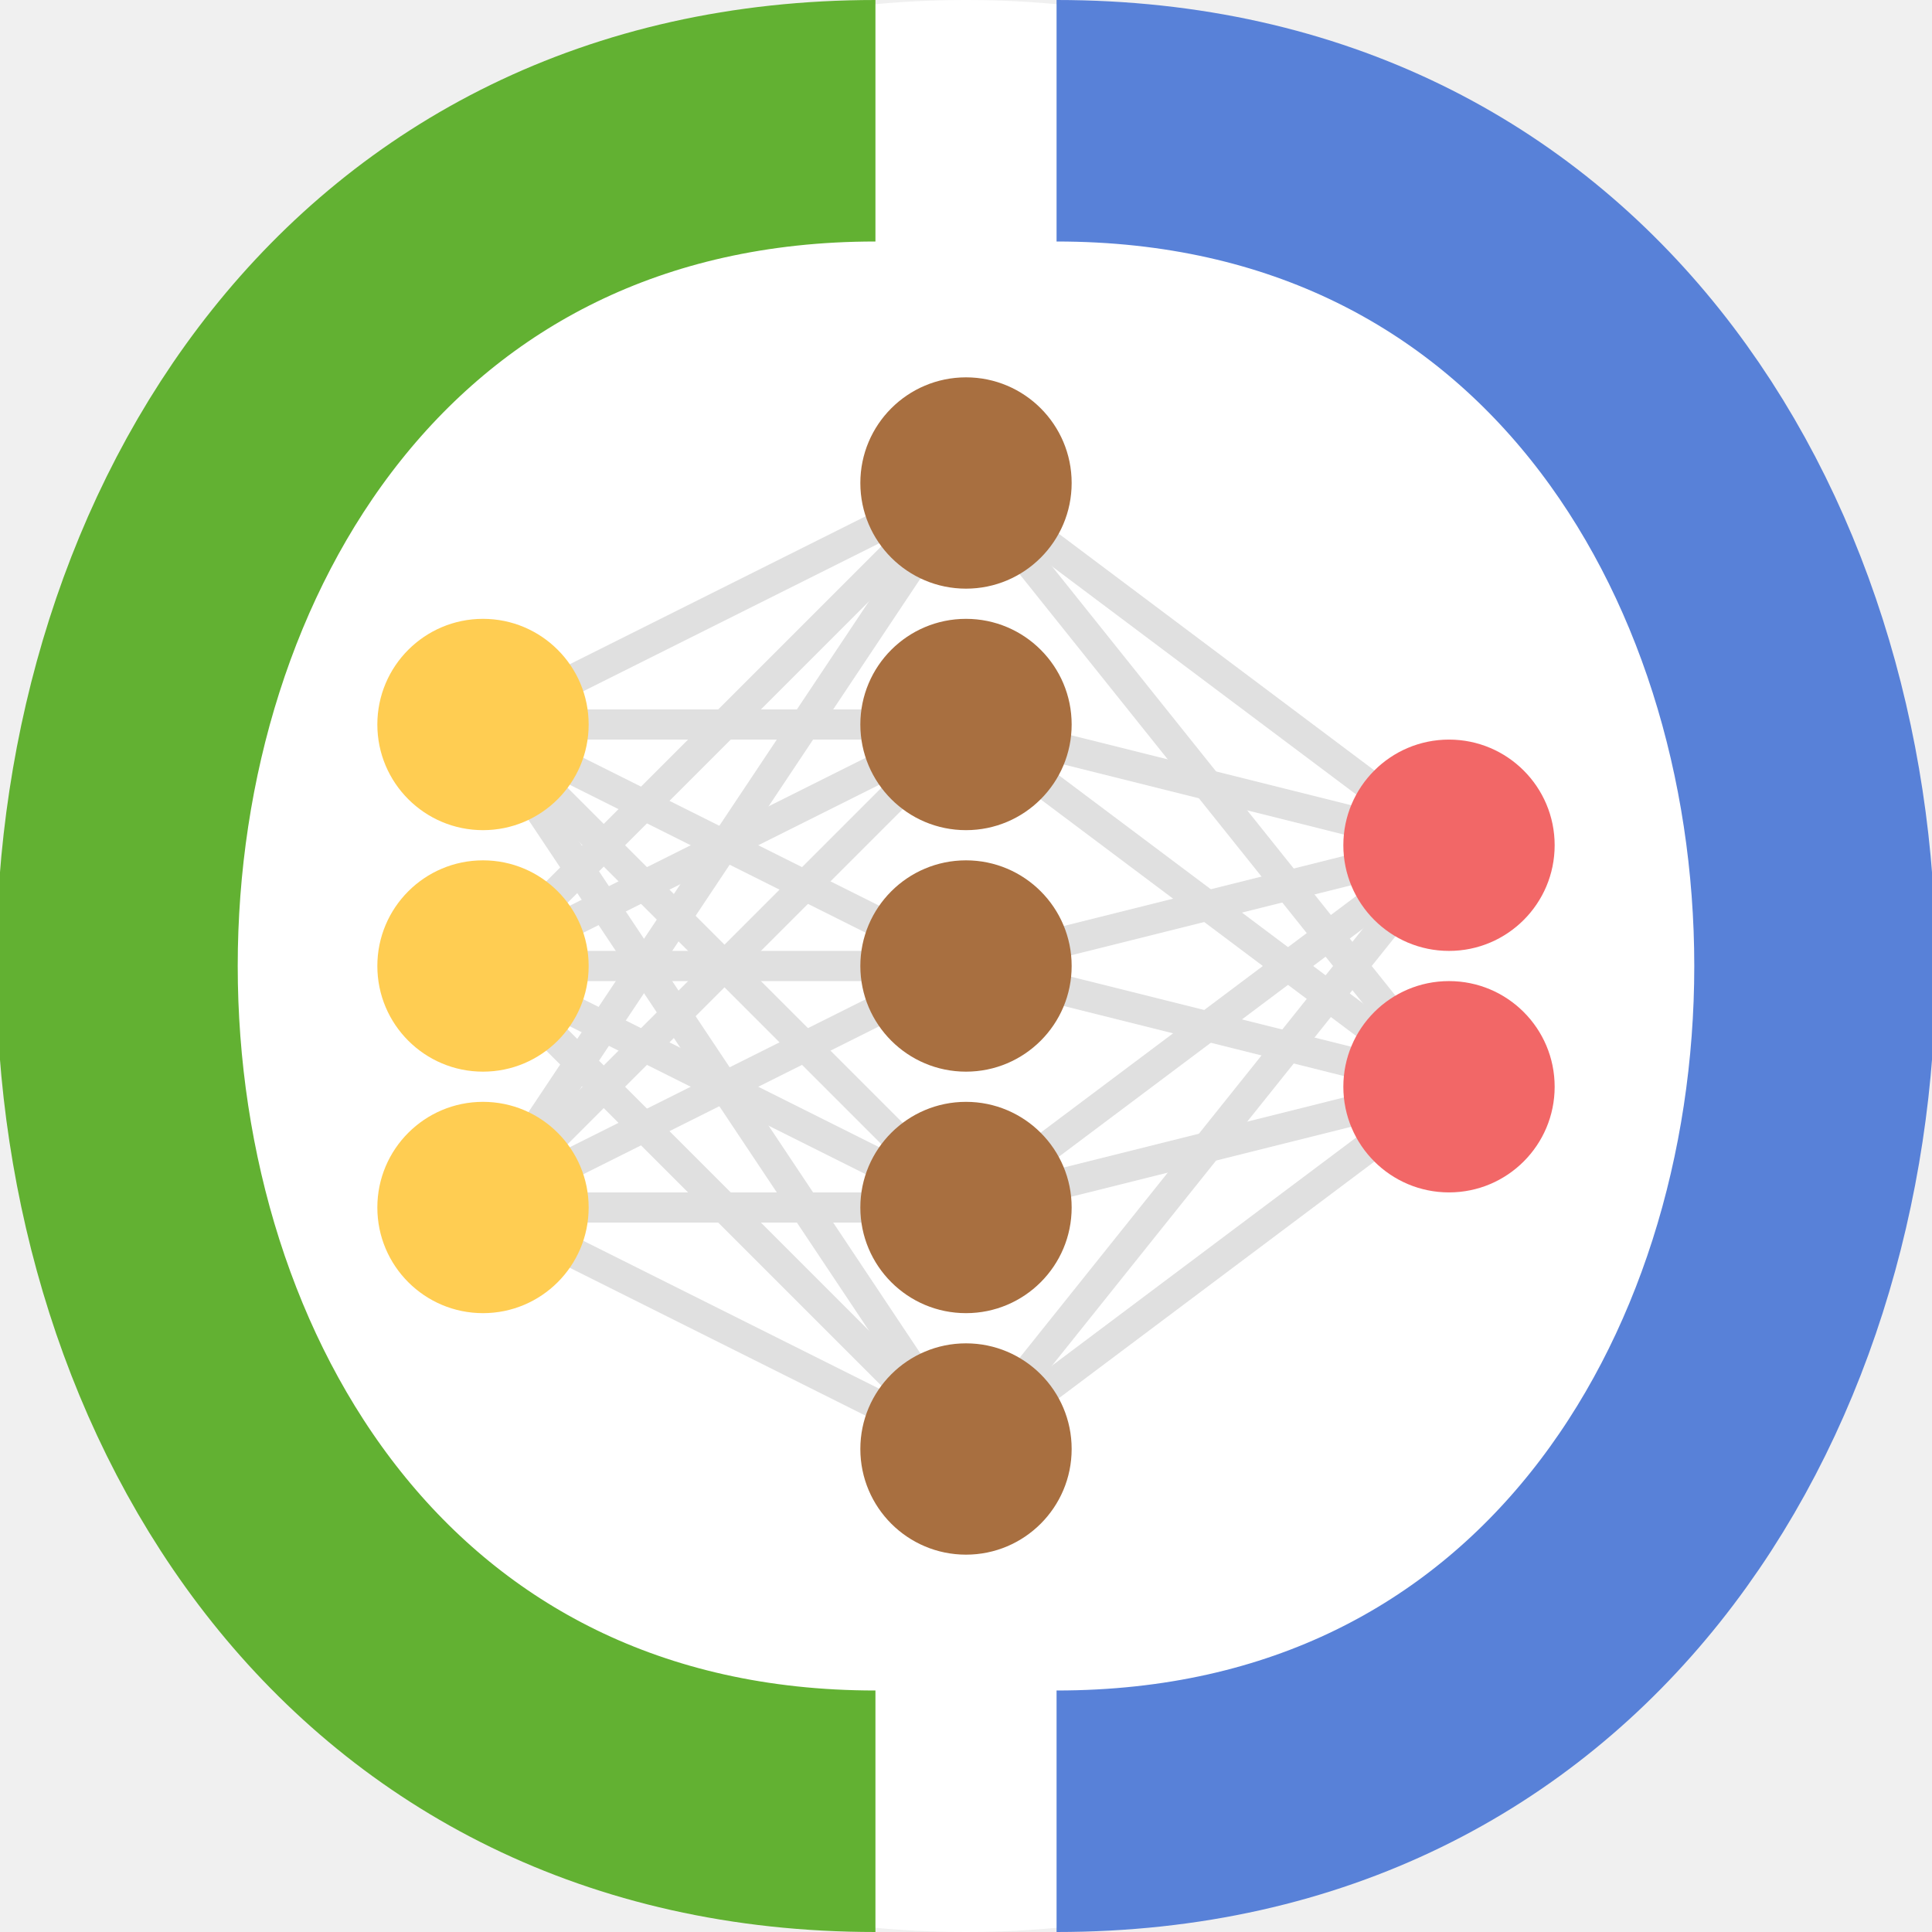
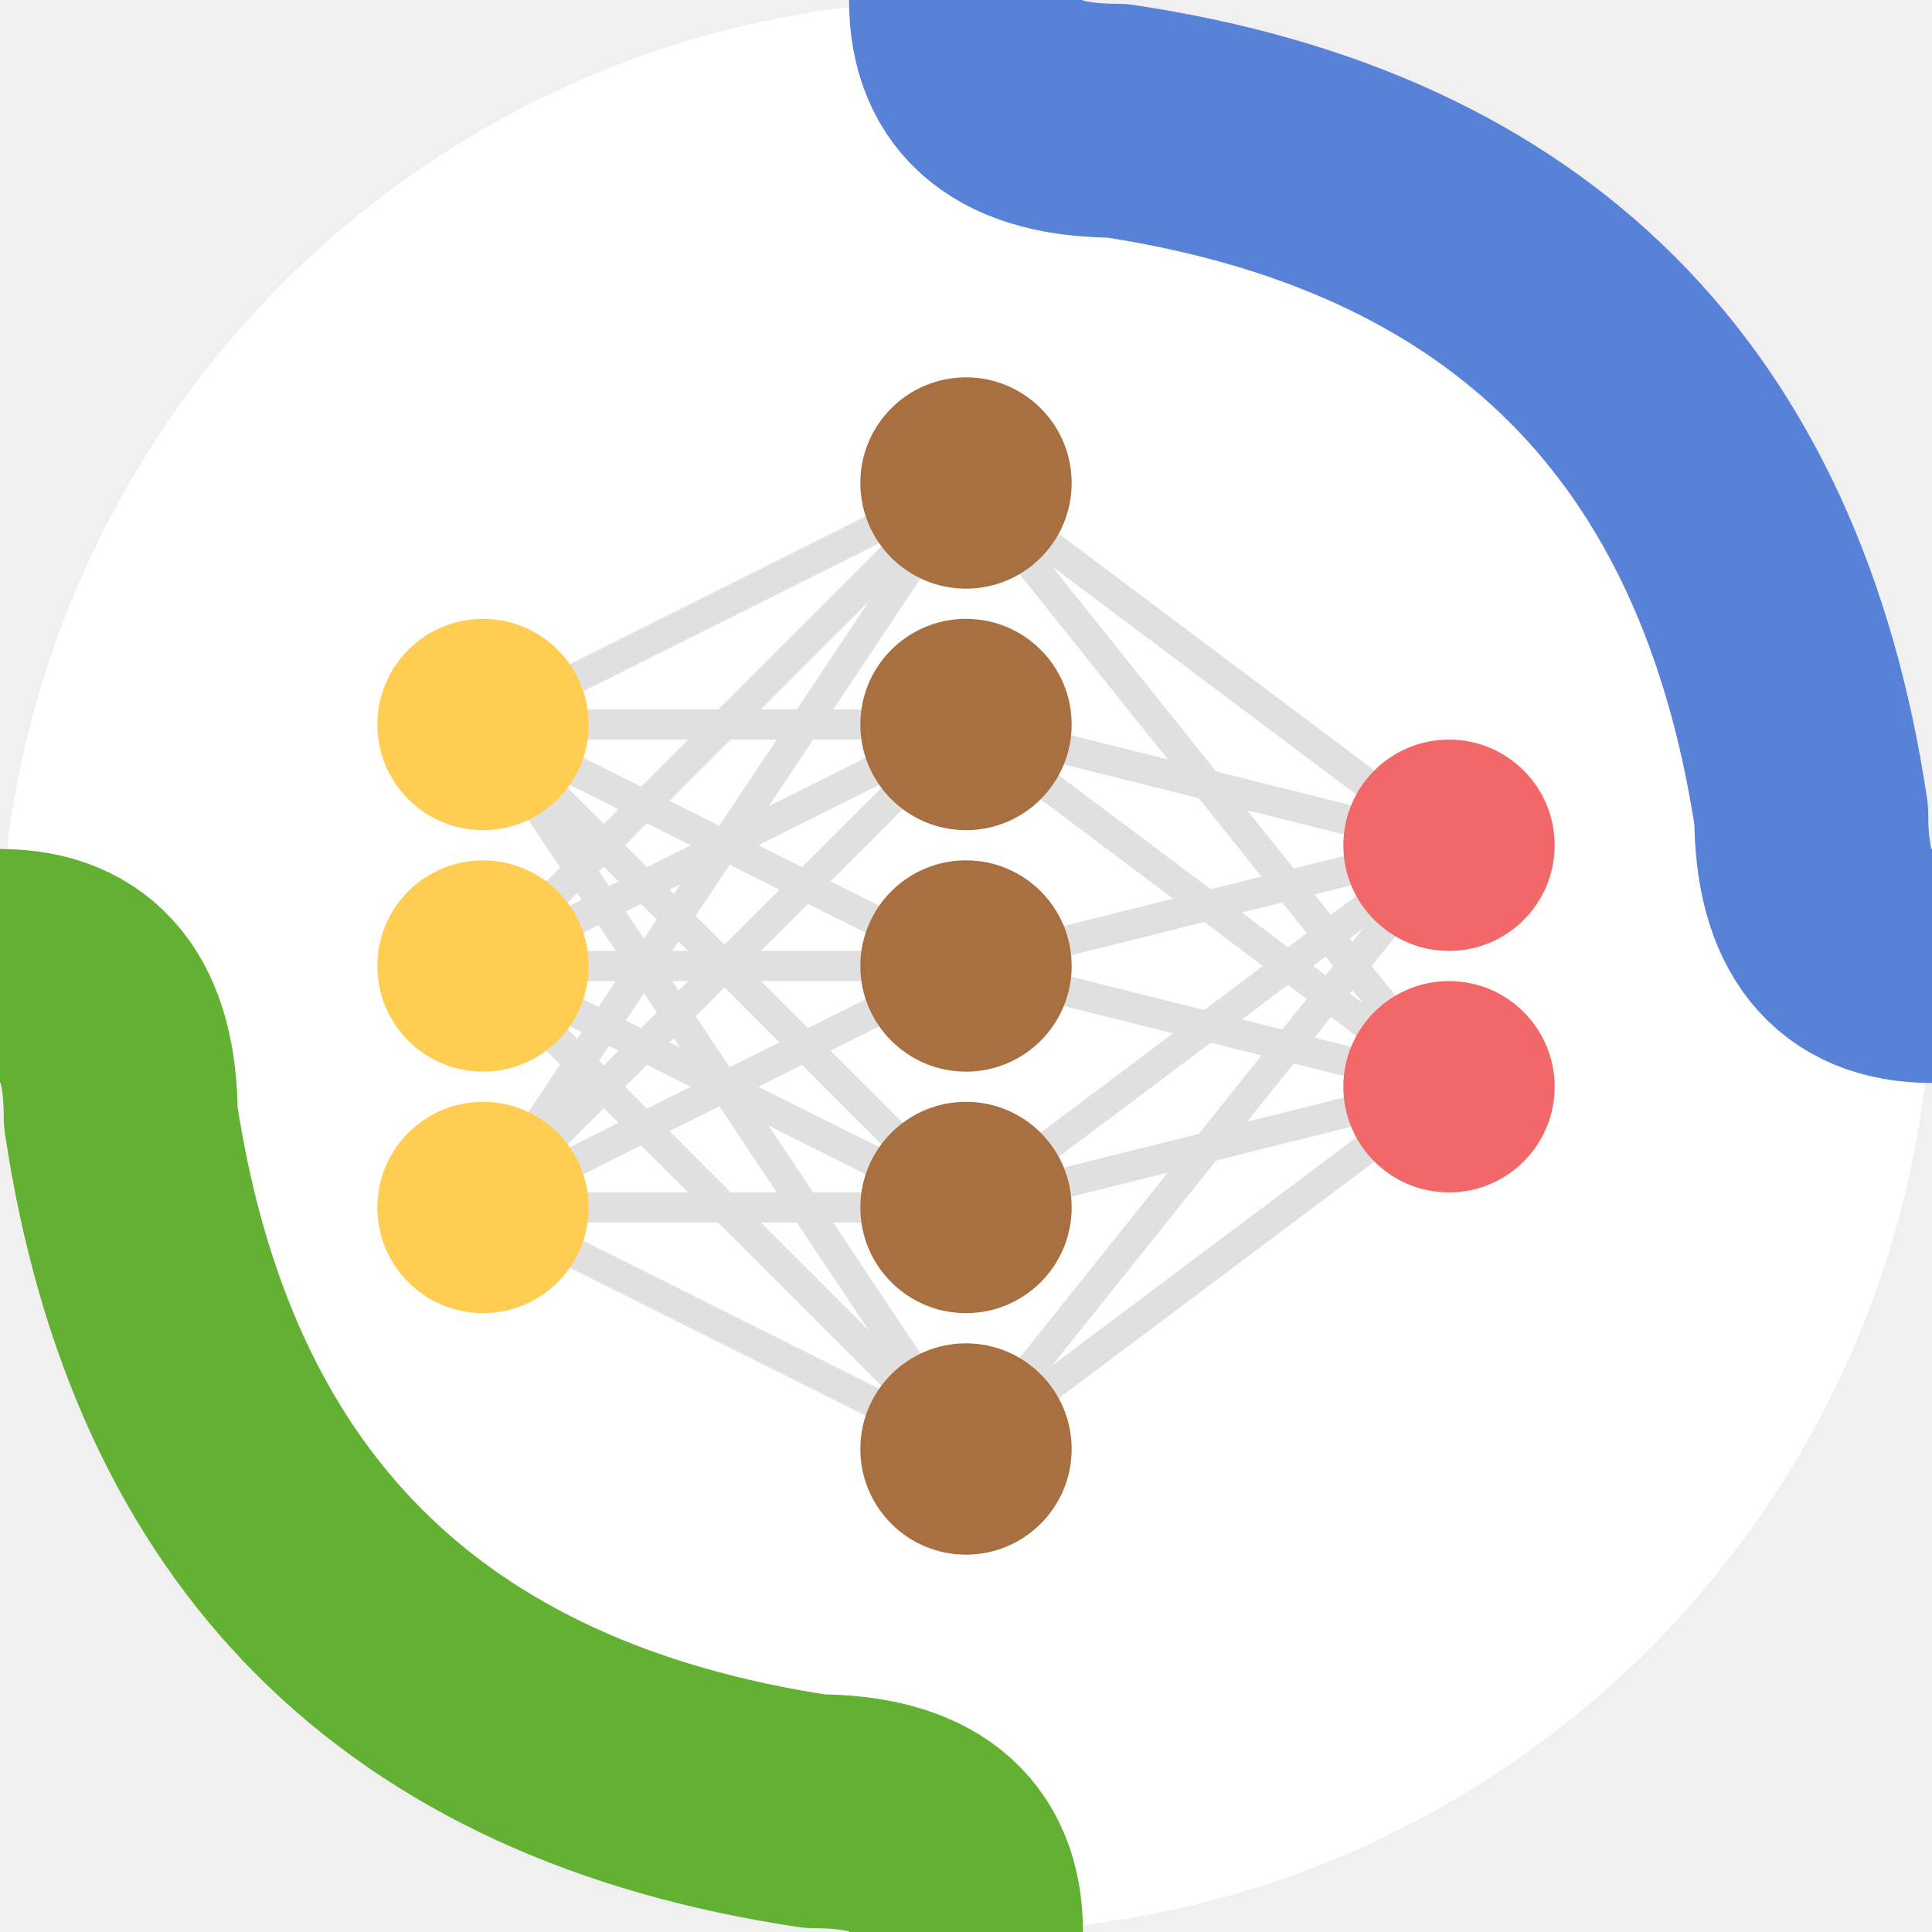
- <svg xmlns="http://www.w3.org/2000/svg" fill="none" height="256" stroke-linecap="round" stroke-linejoin="round" stroke-width="32" viewBox="-128 -128 256 256" width="256">
+ <svg xmlns="http://www.w3.org/2000/svg" fill="none" height="256" stroke-linecap="round" stroke-linejoin="round" stroke-width="31" viewBox="-128 -128 256 256" width="256">
  <circle cx="0" cy="0" fill="#FFFFFF" r="128" stroke="none" />
  <g stroke-linecap="butt">
-     <path d="M -12,-112 C -146,-112 -146,112 -12,112" stroke="#62B132" />
-     <path d="M 12,112 C 146,112 146,-112 12,-112" stroke="#5881D8" />
+     <path d="M -128,0 Q -112,0 -112,20 -100,100 -20,112 0,112 0,128" stroke="#62B132" />
+     <path d="M 128,0 Q 112,0 112,-20 100,-100 20,-112  0,-112 0,-128" stroke="#5881D8" />
  </g>
  <g id="net">
-     <g stroke-width="4" stroke="#E0E0E0">
+     <g stroke="#E0E0E0" stroke-width="4">
      <g>
        <line x1="-64" x2="0" y1="-32" y2="-64" />
        <line x1="-64" x2="0" y1="-32" y2="-32" />
        <line x1="-64" x2="0" y1="-32" y2="0" />
        <line x1="-64" x2="0" y1="-32" y2="32" />
        <line x1="-64" x2="0" y1="-32" y2="64" />
        <line x1="-64" x2="0" y1="0" y2="-64" />
        <line x1="-64" x2="0" y1="0" y2="-32" />
        <line x1="-64" x2="0" y1="0" y2="0" />
        <line x1="-64" x2="0" y1="0" y2="32" />
        <line x1="-64" x2="0" y1="0" y2="64" />
        <line x1="-64" x2="0" y1="32" y2="-64" />
        <line x1="-64" x2="0" y1="32" y2="-32" />
        <line x1="-64" x2="0" y1="32" y2="0" />
        <line x1="-64" x2="0" y1="32" y2="32" />
        <line x1="-64" x2="0" y1="32" y2="64" />
      </g>
      <g>
        <line x1="0" x2="64" y1="-64" y2="-16" />
        <line x1="0" x2="64" y1="-64" y2="16" />
        <line x1="0" x2="64" y1="-32" y2="-16" />
        <line x1="0" x2="64" y1="-32" y2="16" />
        <line x1="0" x2="64" y1="0" y2="-16" />
        <line x1="0" x2="64" y1="0" y2="16" />
        <line x1="0" x2="64" y1="32" y2="-16" />
        <line x1="0" x2="64" y1="32" y2="16" />
        <line x1="0" x2="64" y1="64" y2="-16" />
        <line x1="0" x2="64" y1="64" y2="16" />
      </g>
    </g>
    <g fill="#FFCD52">
      <circle cx="-64" cy="-32" r="14" />
      <circle cx="-64" cy="0" r="14" />
      <circle cx="-64" cy="32" r="14" />
    </g>
    <g fill="#A86F40">
      <circle cx="0" cy="-64" r="14" />
      <circle cx="0" cy="-32" r="14" />
      <circle cx="0" cy="0" r="14" />
      <circle cx="0" cy="32" r="14" />
      <circle cx="0" cy="64" r="14" />
    </g>
    <g fill="#F26767">
      <circle cx="64" cy="-16" r="14" />
      <circle cx="64" cy="16" r="14" />
    </g>
  </g>
</svg>
